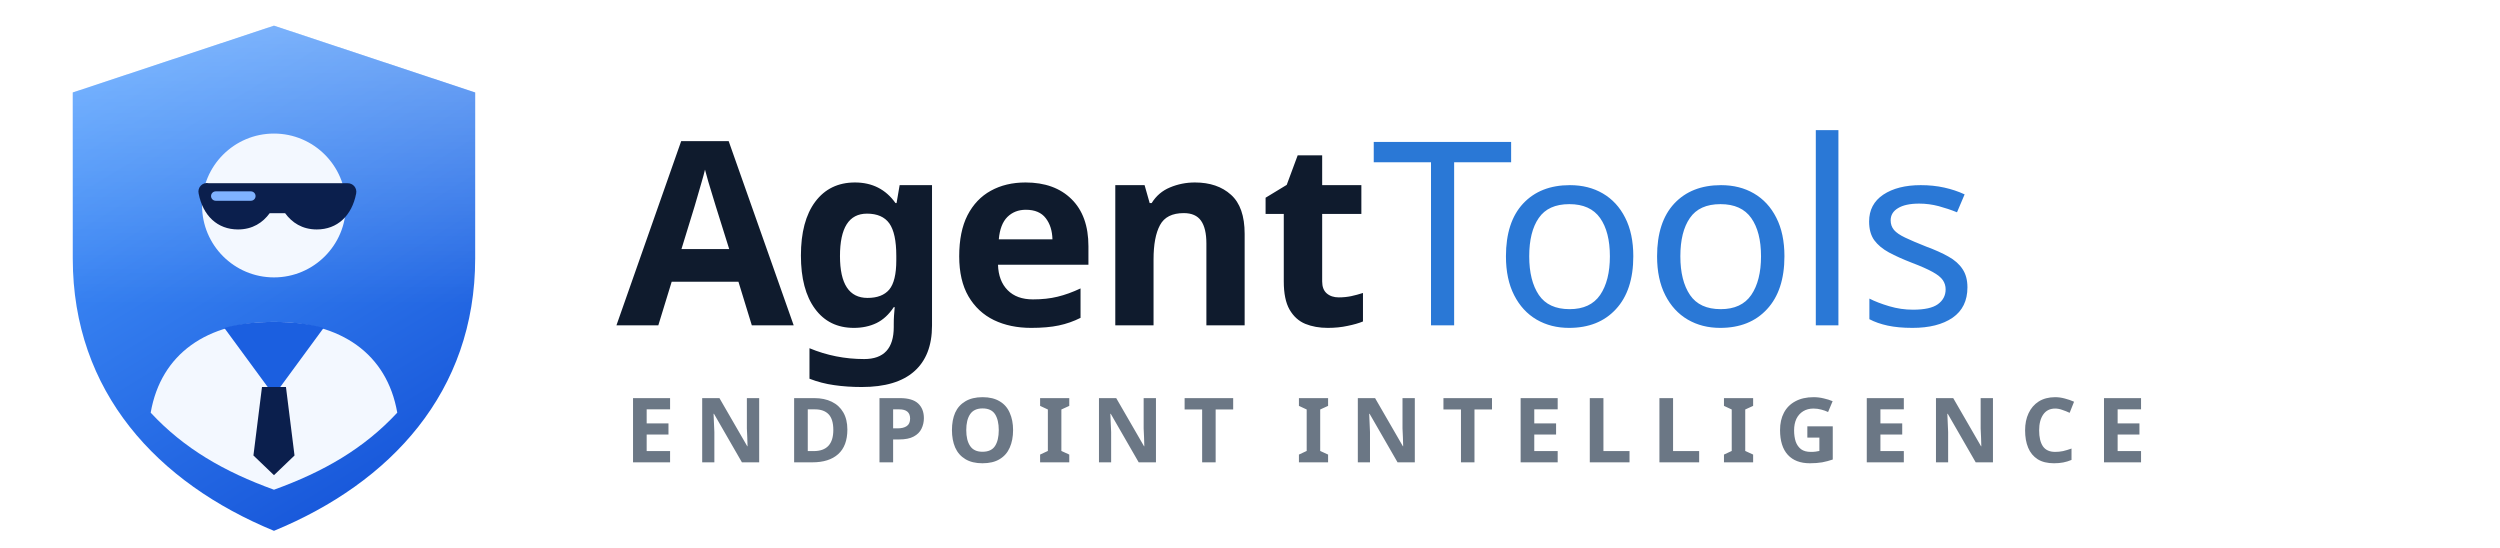
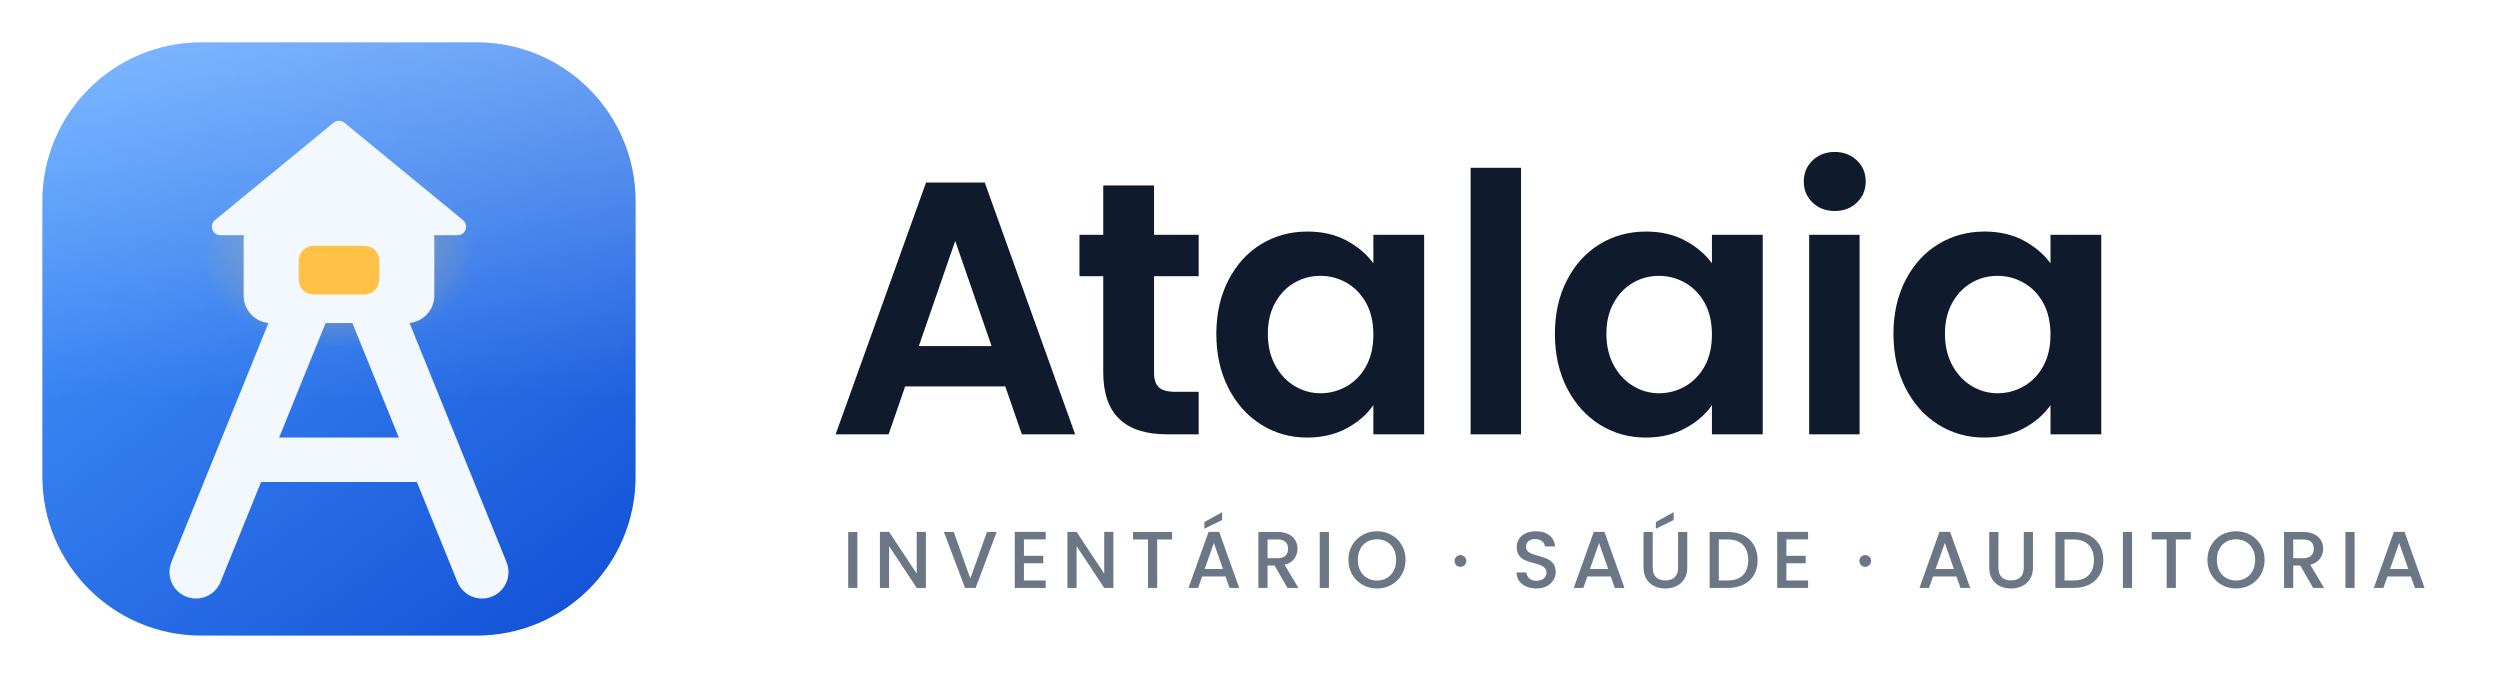
- <svg xmlns="http://www.w3.org/2000/svg" viewBox="0 0 292 64" role="img" aria-label="Atalaia">
+ <svg xmlns="http://www.w3.org/2000/svg" viewBox="0 0 236 64" role="img" aria-label="Atalaia">
  <defs>
-     <linearGradient id="at-shield" x1="14" y1="3" x2="50" y2="62" gradientUnits="userSpaceOnUse">
+     <linearGradient id="g-brand" x1="10" y1="4" x2="54" y2="62" gradientUnits="userSpaceOnUse">
      <stop offset="0" stop-color="#4A9BFF" />
      <stop offset="1" stop-color="#1250D6" />
    </linearGradient>
-     <linearGradient id="at-sheen" x1="0" y1="0" x2="0" y2="1">
-       <stop offset="0" stop-color="#fff" stop-opacity=".30" />
-       <stop offset=".55" stop-color="#fff" stop-opacity="0" />
+     <linearGradient id="g-sheen" x1="0" y1="0" x2="0" y2="1">
+       <stop offset="0" stop-color="#fff" stop-opacity=".28" />
+       <stop offset=".6" stop-color="#fff" stop-opacity="0" />
    </linearGradient>
+     <radialGradient id="g-glow">
+       <stop offset="0" stop-color="#FFC247" stop-opacity=".55" />
+       <stop offset="1" stop-color="#FFC247" stop-opacity="0" />
+     </radialGradient>
  </defs>
-   <path d="M32 3 55.5 10.8v19.4c0 15.6-9.9 26.2-23.5 31.8C18.4 56.4 8.5 45.8 8.5 30.2V10.8L32 3Z" fill="url(#at-shield)" />
-   <path d="M32 3 55.5 10.8v19.4c0 15.6-9.9 26.2-23.5 31.8C18.4 56.4 8.5 45.8 8.5 30.2V10.8L32 3Z" fill="url(#at-sheen)" />
-   <path d="M17.6 48.2c1.2-6.9 6.6-10.6 14.4-10.6s13.2 3.7 14.4 10.6c-3.9 4.2-8.6 6.9-14.4 9-5.8-2.1-10.5-4.8-14.4-9Z" fill="#F3F8FF" />
-   <path d="M26.2 38.3 32 46.2l5.8-7.9c-1.8-.5-3.7-.7-5.8-.7s-4 .2-5.8.7Z" fill="#1B5FE0" />
-   <path d="M30.6 45.2h2.8l1 8-2.4 2.3-2.4-2.3 1-8Z" fill="#0B1F4D" />
-   <circle cx="32" cy="24" r="8.4" fill="#F3F8FF" />
-   <path d="M23.4 21.4h17.2a1 1 0 0 1 1 1.2c-.5 2.6-2.2 4.2-4.6 4.2-1.7 0-2.9-.8-3.7-1.9h-1.8c-.8 1.1-2 1.9-3.7 1.9-2.4 0-4.1-1.6-4.6-4.2a1 1 0 0 1 1.2-1.2Z" fill="#0B1F4D" />
-   <path d="M25.2 22.9h4.1" stroke="#7FB2FF" stroke-width="1.1" stroke-linecap="round" />
-   <text x="72" y="38" font-family="'Segoe UI Variable Display','Segoe UI',system-ui,sans-serif" font-size="30" font-weight="700" fill="#0F1B2D" letter-spacing="-.5">Agent<tspan font-weight="400" fill="#2A78D6">Tools</tspan>
-   </text>
-   <text x="73" y="54" font-family="'Segoe UI',system-ui,sans-serif" font-size="10.5" font-weight="600" fill="#6B7785" letter-spacing="2.2">ENDPOINT INTELLIGENCE</text>
+   <g>
+     <rect x="4" y="4" width="56" height="56" rx="15" fill="url(#g-brand)" />
+     <rect x="4" y="4" width="56" height="56" rx="15" fill="url(#g-sheen)" />
+     <ellipse cx="32" cy="24" rx="13" ry="9" fill="url(#g-glow)" />
+     <path d="M18.5 54 28.4 29.6M45.5 54 35.6 29.6" fill="none" stroke="#F3F8FF" stroke-width="5" stroke-linecap="round" />
+     <path d="M23.6 43.4h16.8" fill="none" stroke="#F3F8FF" stroke-width="4.2" stroke-linecap="round" />
+     <rect x="23" y="20" width="18" height="10.5" rx="2.6" fill="#F3F8FF" />
+     <path d="M20.8 21.4 32 12.2 43.2 21.4Z" fill="#F3F8FF" stroke="#F3F8FF" stroke-width="1.6" stroke-linejoin="round" />
+     <rect x="28.2" y="23.2" width="7.6" height="4.6" rx="1.4" fill="#FFC247" />
+   </g>
+   <path d="M94.898 36.478H85.446L83.882 41.0H78.884L87.418 17.234H92.96L101.494 41.0H96.462ZM93.606 32.67 90.172 22.742 86.738 32.67ZM108.94 26.074V35.186Q108.94 36.138 109.399 36.563Q109.858 36.988 110.946 36.988H113.156V41.0H110.164Q104.146 41.0 104.146 35.152V26.074H101.902V22.164H104.146V17.506H108.94V22.164H113.156V26.074ZM123.424 21.858Q125.532 21.858 127.113 22.708Q128.694 23.558 129.646 24.85V22.164H134.44V41.0H129.646V38.246Q128.728 39.572 127.113 40.439Q125.498 41.306 123.39 41.306Q121.01 41.306 119.055 40.082Q117.1 38.858 115.961 36.631Q114.822 34.404 114.822 31.514Q114.822 28.658 115.961 26.448Q117.1 24.238 119.055 23.048Q121.01 21.858 123.424 21.858ZM124.648 26.04Q123.322 26.04 122.2 26.686Q121.078 27.332 120.381 28.573Q119.684 29.814 119.684 31.514Q119.684 33.214 120.381 34.489Q121.078 35.764 122.217 36.444Q123.356 37.124 124.648 37.124Q125.974 37.124 127.13 36.461Q128.286 35.798 128.966 34.557Q129.646 33.316 129.646 31.582Q129.646 29.848 128.966 28.607Q128.286 27.366 127.13 26.703Q125.974 26.04 124.648 26.04ZM143.586 15.84V41.0H138.826V15.84ZM155.384 21.858Q157.492 21.858 159.073 22.708Q160.654 23.558 161.606 24.85V22.164H166.4V41.0H161.606V38.246Q160.688 39.572 159.073 40.439Q157.458 41.306 155.35 41.306Q152.97 41.306 151.015 40.082Q149.06 38.858 147.921 36.631Q146.782 34.404 146.782 31.514Q146.782 28.658 147.921 26.448Q149.06 24.238 151.015 23.048Q152.97 21.858 155.384 21.858ZM156.608 26.04Q155.282 26.04 154.16 26.686Q153.038 27.332 152.341 28.573Q151.644 29.814 151.644 31.514Q151.644 33.214 152.341 34.489Q153.038 35.764 154.177 36.444Q155.316 37.124 156.608 37.124Q157.934 37.124 159.09 36.461Q160.246 35.798 160.926 34.557Q161.606 33.316 161.606 31.582Q161.606 29.848 160.926 28.607Q160.246 27.366 159.09 26.703Q157.934 26.04 156.608 26.04ZM170.276 17.132Q170.276 15.942 171.109 15.143Q171.942 14.344 173.2 14.344Q174.458 14.344 175.291 15.143Q176.124 15.942 176.124 17.132Q176.124 18.322 175.291 19.121Q174.458 19.92 173.2 19.92Q171.942 19.92 171.109 19.121Q170.276 18.322 170.276 17.132ZM175.546 22.164V41.0H170.786V22.164ZM187.344 21.858Q189.452 21.858 191.033 22.708Q192.614 23.558 193.566 24.85V22.164H198.36V41.0H193.566V38.246Q192.648 39.572 191.033 40.439Q189.418 41.306 187.31 41.306Q184.93 41.306 182.975 40.082Q181.02 38.858 179.881 36.631Q178.742 34.404 178.742 31.514Q178.742 28.658 179.881 26.448Q181.02 24.238 182.975 23.048Q184.93 21.858 187.344 21.858ZM188.568 26.04Q187.242 26.04 186.12 26.686Q184.998 27.332 184.301 28.573Q183.604 29.814 183.604 31.514Q183.604 33.214 184.301 34.489Q184.998 35.764 186.137 36.444Q187.276 37.124 188.568 37.124Q189.894 37.124 191.05 36.461Q192.206 35.798 192.886 34.557Q193.566 33.316 193.566 31.582Q193.566 29.848 192.886 28.607Q192.206 27.366 191.05 26.703Q189.894 26.04 188.568 26.04Z" fill="#0F1B2D" />
+   <path d="M80.936 50.218V55.5H80.07V50.218ZM87.404 55.5H86.538L83.931 51.556V55.5H83.064V50.21H83.931L86.538 54.147V50.21H87.404ZM94.084 50.218 92.101 55.5H91.098L89.106 50.218H90.034L91.599 54.611L93.172 50.218ZM96.661 50.917V52.468H98.485V53.174H96.661V54.793H98.713V55.5H95.794V50.21H98.713V50.917ZM105.104 55.5H104.238L101.631 51.556V55.5H100.765V50.21H101.631L104.238 54.147V50.21H105.104ZM110.645 50.218V50.925H109.239V55.5H108.372V50.925H106.959V50.218ZM115.691 54.421H113.48L113.1 55.5H112.195L114.088 50.21H115.091L116.983 55.5H116.071ZM115.448 53.714 114.589 51.259 113.723 53.714ZM115.372 49.086 113.692 49.914V49.276L115.372 48.348ZM121.536 55.5 120.32 53.387H119.658V55.5H118.792V50.218H120.616Q121.224 50.218 121.646 50.431Q122.068 50.644 122.277 51.001Q122.486 51.358 122.486 51.799Q122.486 52.316 122.185 52.737Q121.885 53.159 121.262 53.311L122.569 55.5ZM119.658 52.696H120.616Q121.102 52.696 121.349 52.452Q121.596 52.209 121.596 51.799Q121.596 51.388 121.353 51.157Q121.11 50.925 120.616 50.925H119.658ZM125.45 50.218V55.5H124.583V50.218ZM127.289 52.848Q127.289 52.072 127.65 51.457Q128.011 50.841 128.63 50.495Q129.25 50.15 129.987 50.15Q130.732 50.15 131.351 50.495Q131.97 50.841 132.328 51.457Q132.685 52.072 132.685 52.848Q132.685 53.623 132.328 54.242Q131.97 54.862 131.351 55.207Q130.732 55.553 129.987 55.553Q129.25 55.553 128.63 55.207Q128.011 54.862 127.65 54.242Q127.289 53.623 127.289 52.848ZM131.796 52.848Q131.796 52.262 131.564 51.822Q131.332 51.381 130.922 51.145Q130.511 50.91 129.987 50.91Q129.462 50.91 129.052 51.145Q128.642 51.381 128.41 51.822Q128.178 52.262 128.178 52.848Q128.178 53.433 128.41 53.877Q128.642 54.322 129.052 54.561Q129.462 54.801 129.987 54.801Q130.511 54.801 130.922 54.561Q131.332 54.322 131.564 53.877Q131.796 53.433 131.796 52.848ZM137.313 52.954Q137.313 52.718 137.473 52.559Q137.632 52.399 137.868 52.399Q138.096 52.399 138.256 52.559Q138.415 52.718 138.415 52.954Q138.415 53.19 138.256 53.349Q138.096 53.509 137.868 53.509Q137.632 53.509 137.473 53.349Q137.313 53.19 137.313 52.954ZM143.165 54.041H144.092Q144.123 54.383 144.362 54.603Q144.602 54.824 145.035 54.824Q145.483 54.824 145.734 54.607Q145.985 54.39 145.985 54.048Q145.985 53.782 145.829 53.615Q145.673 53.448 145.441 53.357Q145.21 53.266 144.799 53.159Q144.282 53.022 143.959 52.882Q143.636 52.741 143.408 52.445Q143.18 52.148 143.18 51.654Q143.18 51.198 143.408 50.856Q143.636 50.514 144.047 50.332Q144.457 50.15 144.997 50.15Q145.764 50.15 146.255 50.533Q146.745 50.917 146.798 51.586H145.84Q145.818 51.297 145.567 51.092Q145.316 50.887 144.906 50.887Q144.533 50.887 144.298 51.077Q144.062 51.267 144.062 51.624Q144.062 51.867 144.21 52.023Q144.358 52.179 144.586 52.27Q144.814 52.361 145.21 52.468Q145.734 52.612 146.065 52.756Q146.395 52.901 146.627 53.201Q146.859 53.501 146.859 54.003Q146.859 54.406 146.642 54.763Q146.426 55.12 146.011 55.337Q145.597 55.553 145.035 55.553Q144.503 55.553 144.077 55.367Q143.652 55.181 143.408 54.839Q143.165 54.497 143.165 54.041ZM152.057 54.421H149.846L149.466 55.5H148.561L150.454 50.21H151.457L153.349 55.5H152.437ZM151.814 53.714 150.955 51.259 150.089 53.714ZM156.017 50.218V53.585Q156.017 54.185 156.332 54.489Q156.648 54.793 157.21 54.793Q157.78 54.793 158.095 54.489Q158.411 54.185 158.411 53.585V50.218H159.277V53.57Q159.277 54.216 158.996 54.664Q158.715 55.112 158.244 55.333Q157.772 55.553 157.202 55.553Q156.632 55.553 156.165 55.333Q155.698 55.112 155.424 54.664Q155.15 54.216 155.15 53.57V50.218ZM157.993 49.086 156.313 49.914V49.276L157.993 48.348ZM165.92 52.878Q165.92 53.684 165.574 54.276Q165.228 54.869 164.593 55.185Q163.959 55.5 163.115 55.5H161.39V50.218H163.115Q163.959 50.218 164.593 50.541Q165.228 50.864 165.574 51.468Q165.92 52.072 165.92 52.878ZM165.03 52.878Q165.03 51.958 164.536 51.442Q164.042 50.925 163.115 50.925H162.256V54.793H163.115Q164.042 54.793 164.536 54.292Q165.03 53.79 165.03 52.878ZM168.633 50.917V52.468H170.457V53.174H168.633V54.793H170.685V55.5H167.766V50.21H170.685V50.917ZM175.526 52.954Q175.526 52.718 175.686 52.559Q175.845 52.399 176.081 52.399Q176.309 52.399 176.468 52.559Q176.628 52.718 176.628 52.954Q176.628 53.19 176.468 53.349Q176.309 53.509 176.081 53.509Q175.845 53.509 175.686 53.349Q175.526 53.19 175.526 52.954ZM184.692 54.421H182.48L182.1 55.5H181.196L183.088 50.21H184.091L185.984 55.5H185.072ZM184.448 53.714 183.59 51.259 182.723 53.714ZM188.651 50.218V53.585Q188.651 54.185 188.967 54.489Q189.282 54.793 189.844 54.793Q190.414 54.793 190.73 54.489Q191.045 54.185 191.045 53.585V50.218H191.912V53.57Q191.912 54.216 191.63 54.664Q191.349 55.112 190.878 55.333Q190.407 55.553 189.837 55.553Q189.267 55.553 188.799 55.333Q188.332 55.112 188.058 54.664Q187.785 54.216 187.785 53.57V50.218ZM198.554 52.878Q198.554 53.684 198.208 54.276Q197.862 54.869 197.228 55.185Q196.593 55.5 195.75 55.5H194.024V50.218H195.75Q196.593 50.218 197.228 50.541Q197.862 50.864 198.208 51.468Q198.554 52.072 198.554 52.878ZM197.665 52.878Q197.665 51.958 197.171 51.442Q196.677 50.925 195.75 50.925H194.891V54.793H195.75Q196.677 54.793 197.171 54.292Q197.665 53.79 197.665 52.878ZM201.267 50.218V55.5H200.401V50.218ZM206.808 50.218V50.925H205.402V55.5H204.535V50.925H203.122V50.218ZM208.381 52.848Q208.381 52.072 208.742 51.457Q209.103 50.841 209.722 50.495Q210.342 50.15 211.079 50.15Q211.824 50.15 212.443 50.495Q213.062 50.841 213.42 51.457Q213.777 52.072 213.777 52.848Q213.777 53.623 213.42 54.242Q213.062 54.862 212.443 55.207Q211.824 55.553 211.079 55.553Q210.342 55.553 209.722 55.207Q209.103 54.862 208.742 54.242Q208.381 53.623 208.381 52.848ZM212.888 52.848Q212.888 52.262 212.656 51.822Q212.424 51.381 212.014 51.145Q211.603 50.91 211.079 50.91Q210.554 50.91 210.144 51.145Q209.734 51.381 209.502 51.822Q209.27 52.262 209.27 52.848Q209.27 53.433 209.502 53.877Q209.734 54.322 210.144 54.561Q210.554 54.801 211.079 54.801Q211.603 54.801 212.014 54.561Q212.424 54.322 212.656 53.877Q212.888 53.433 212.888 52.848ZM218.36 55.5 217.144 53.387H216.482V55.5H215.616V50.218H217.44Q218.048 50.218 218.47 50.431Q218.892 50.644 219.101 51.001Q219.31 51.358 219.31 51.799Q219.31 52.316 219.009 52.737Q218.709 53.159 218.086 53.311L219.393 55.5ZM216.482 52.696H217.44Q217.926 52.696 218.173 52.452Q218.42 52.209 218.42 51.799Q218.42 51.388 218.177 51.157Q217.934 50.925 217.44 50.925H216.482ZM222.274 50.218V55.5H221.407V50.218ZM227.586 54.421H225.374L224.994 55.5H224.09L225.982 50.21H226.986L228.878 55.5H227.966ZM227.343 53.714 226.484 51.259 225.618 53.714Z" fill="#6B7785" />
</svg>
